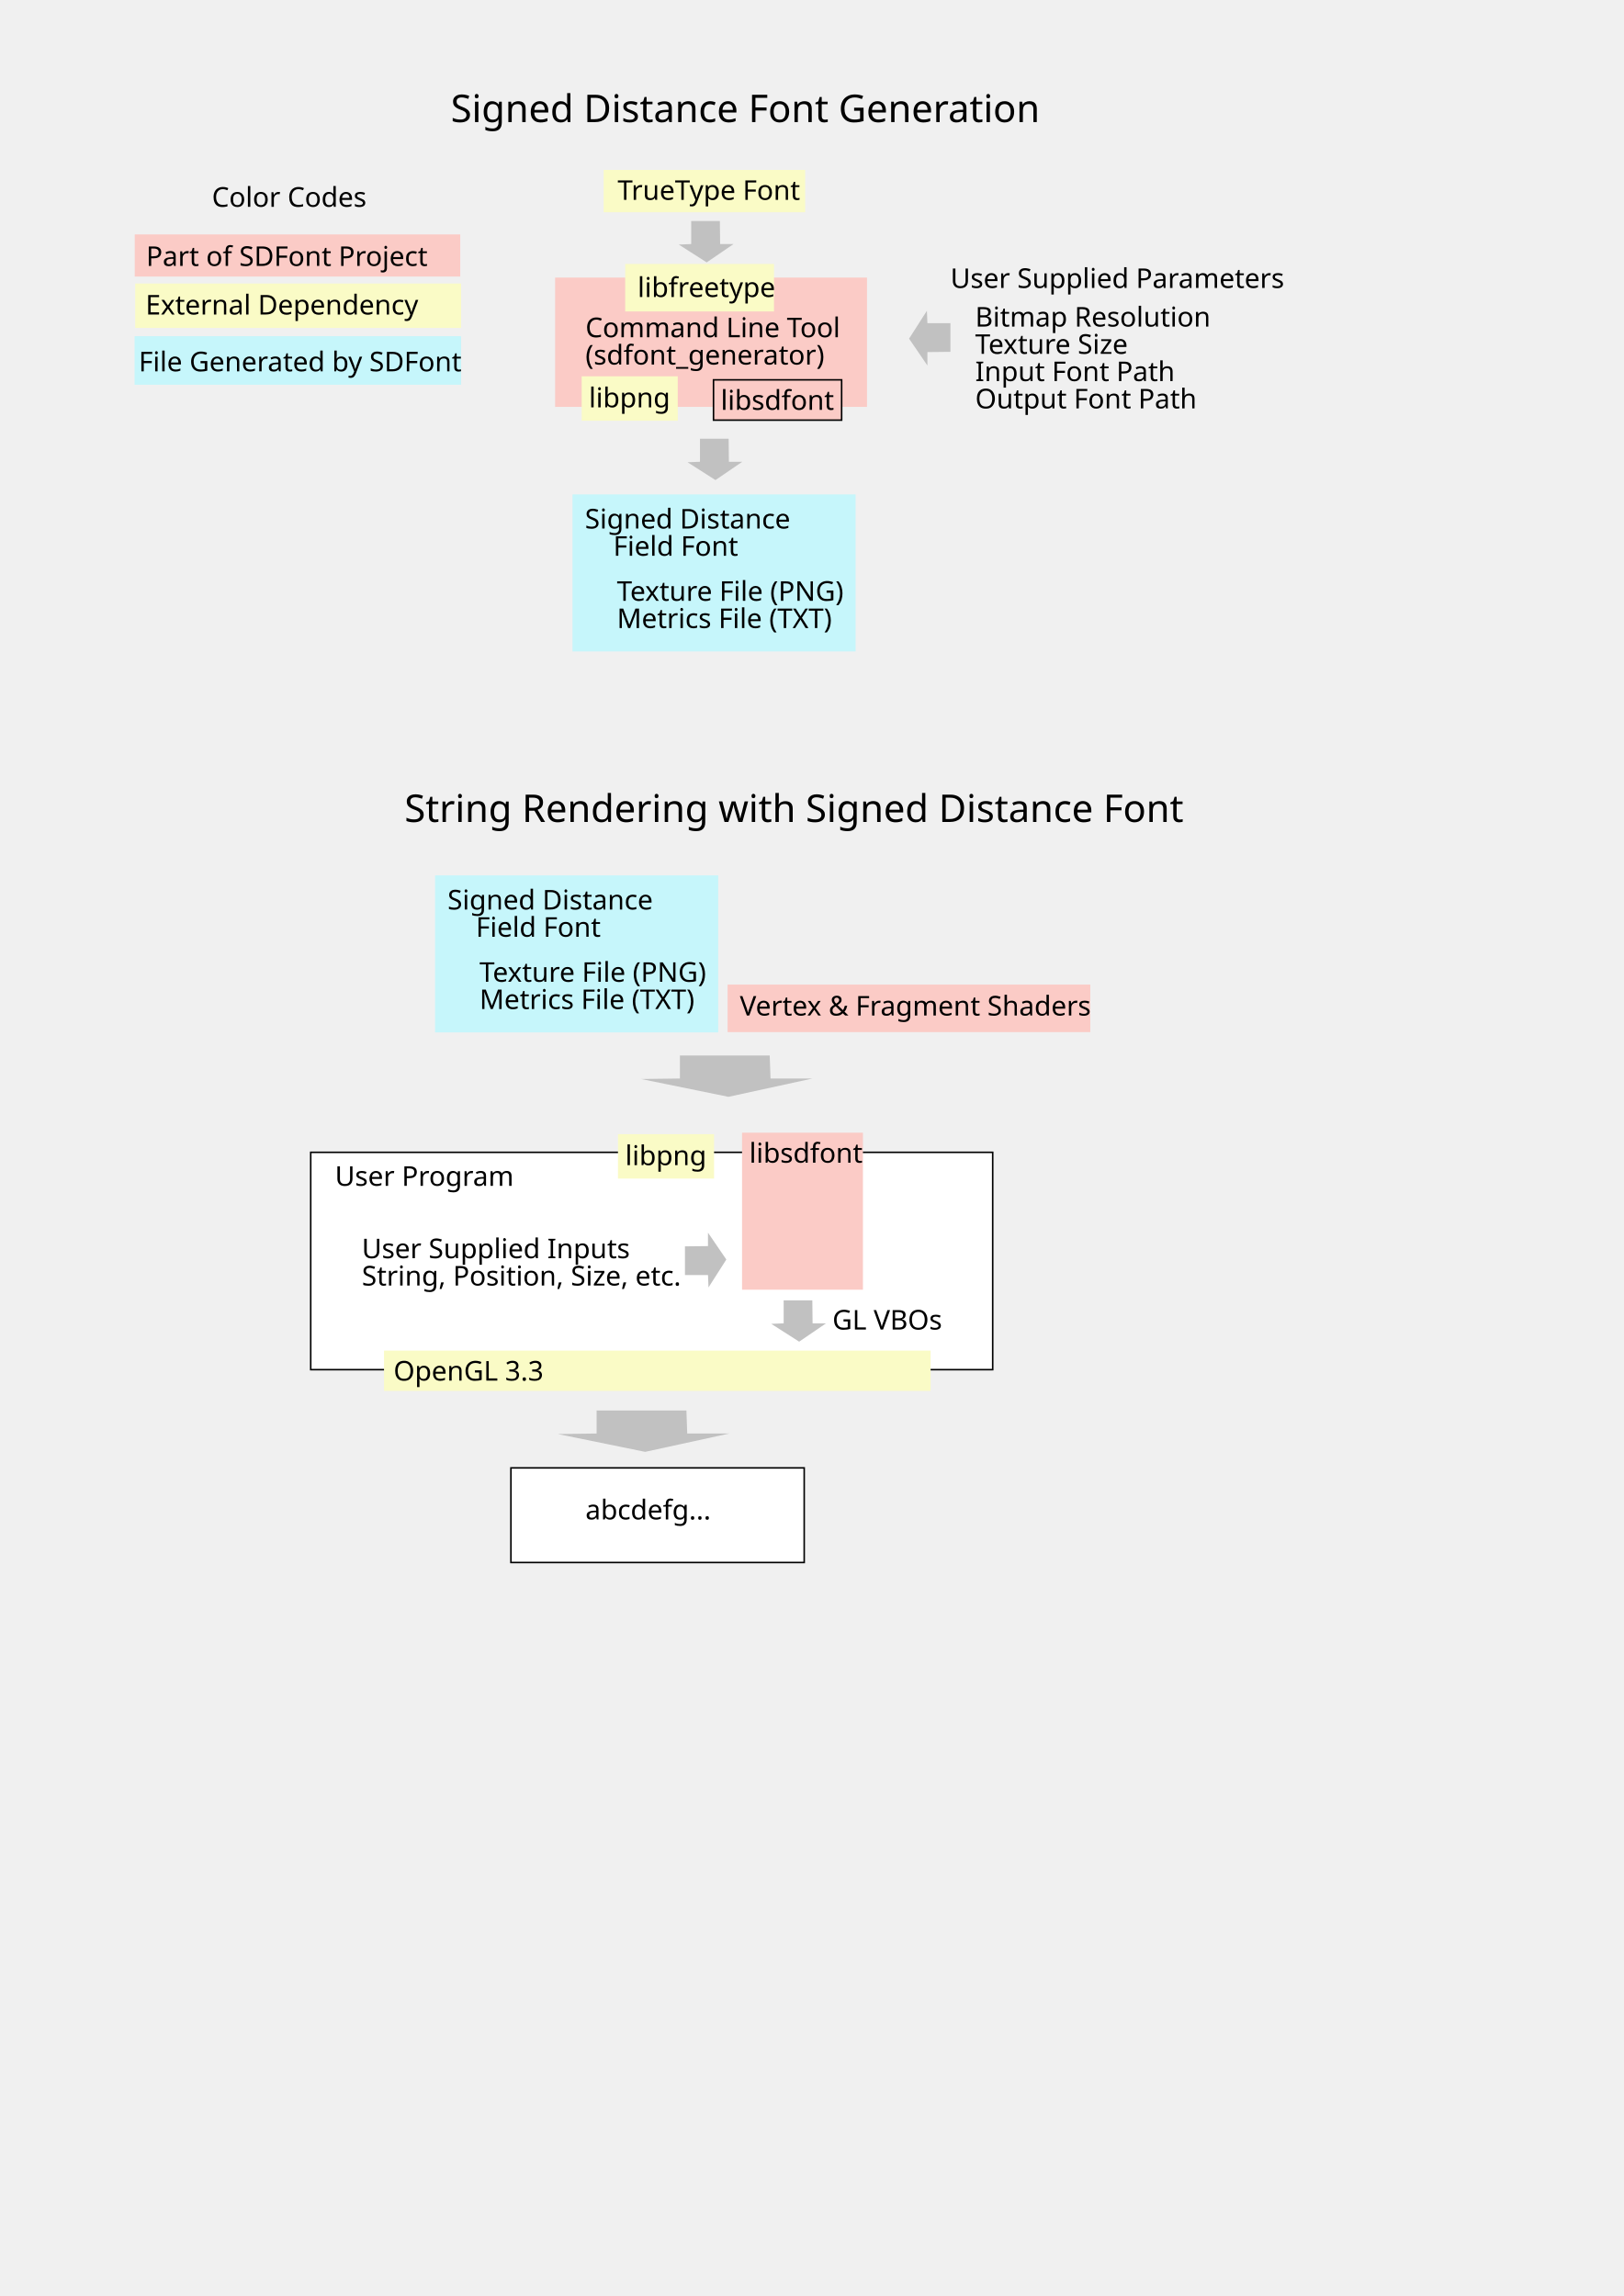
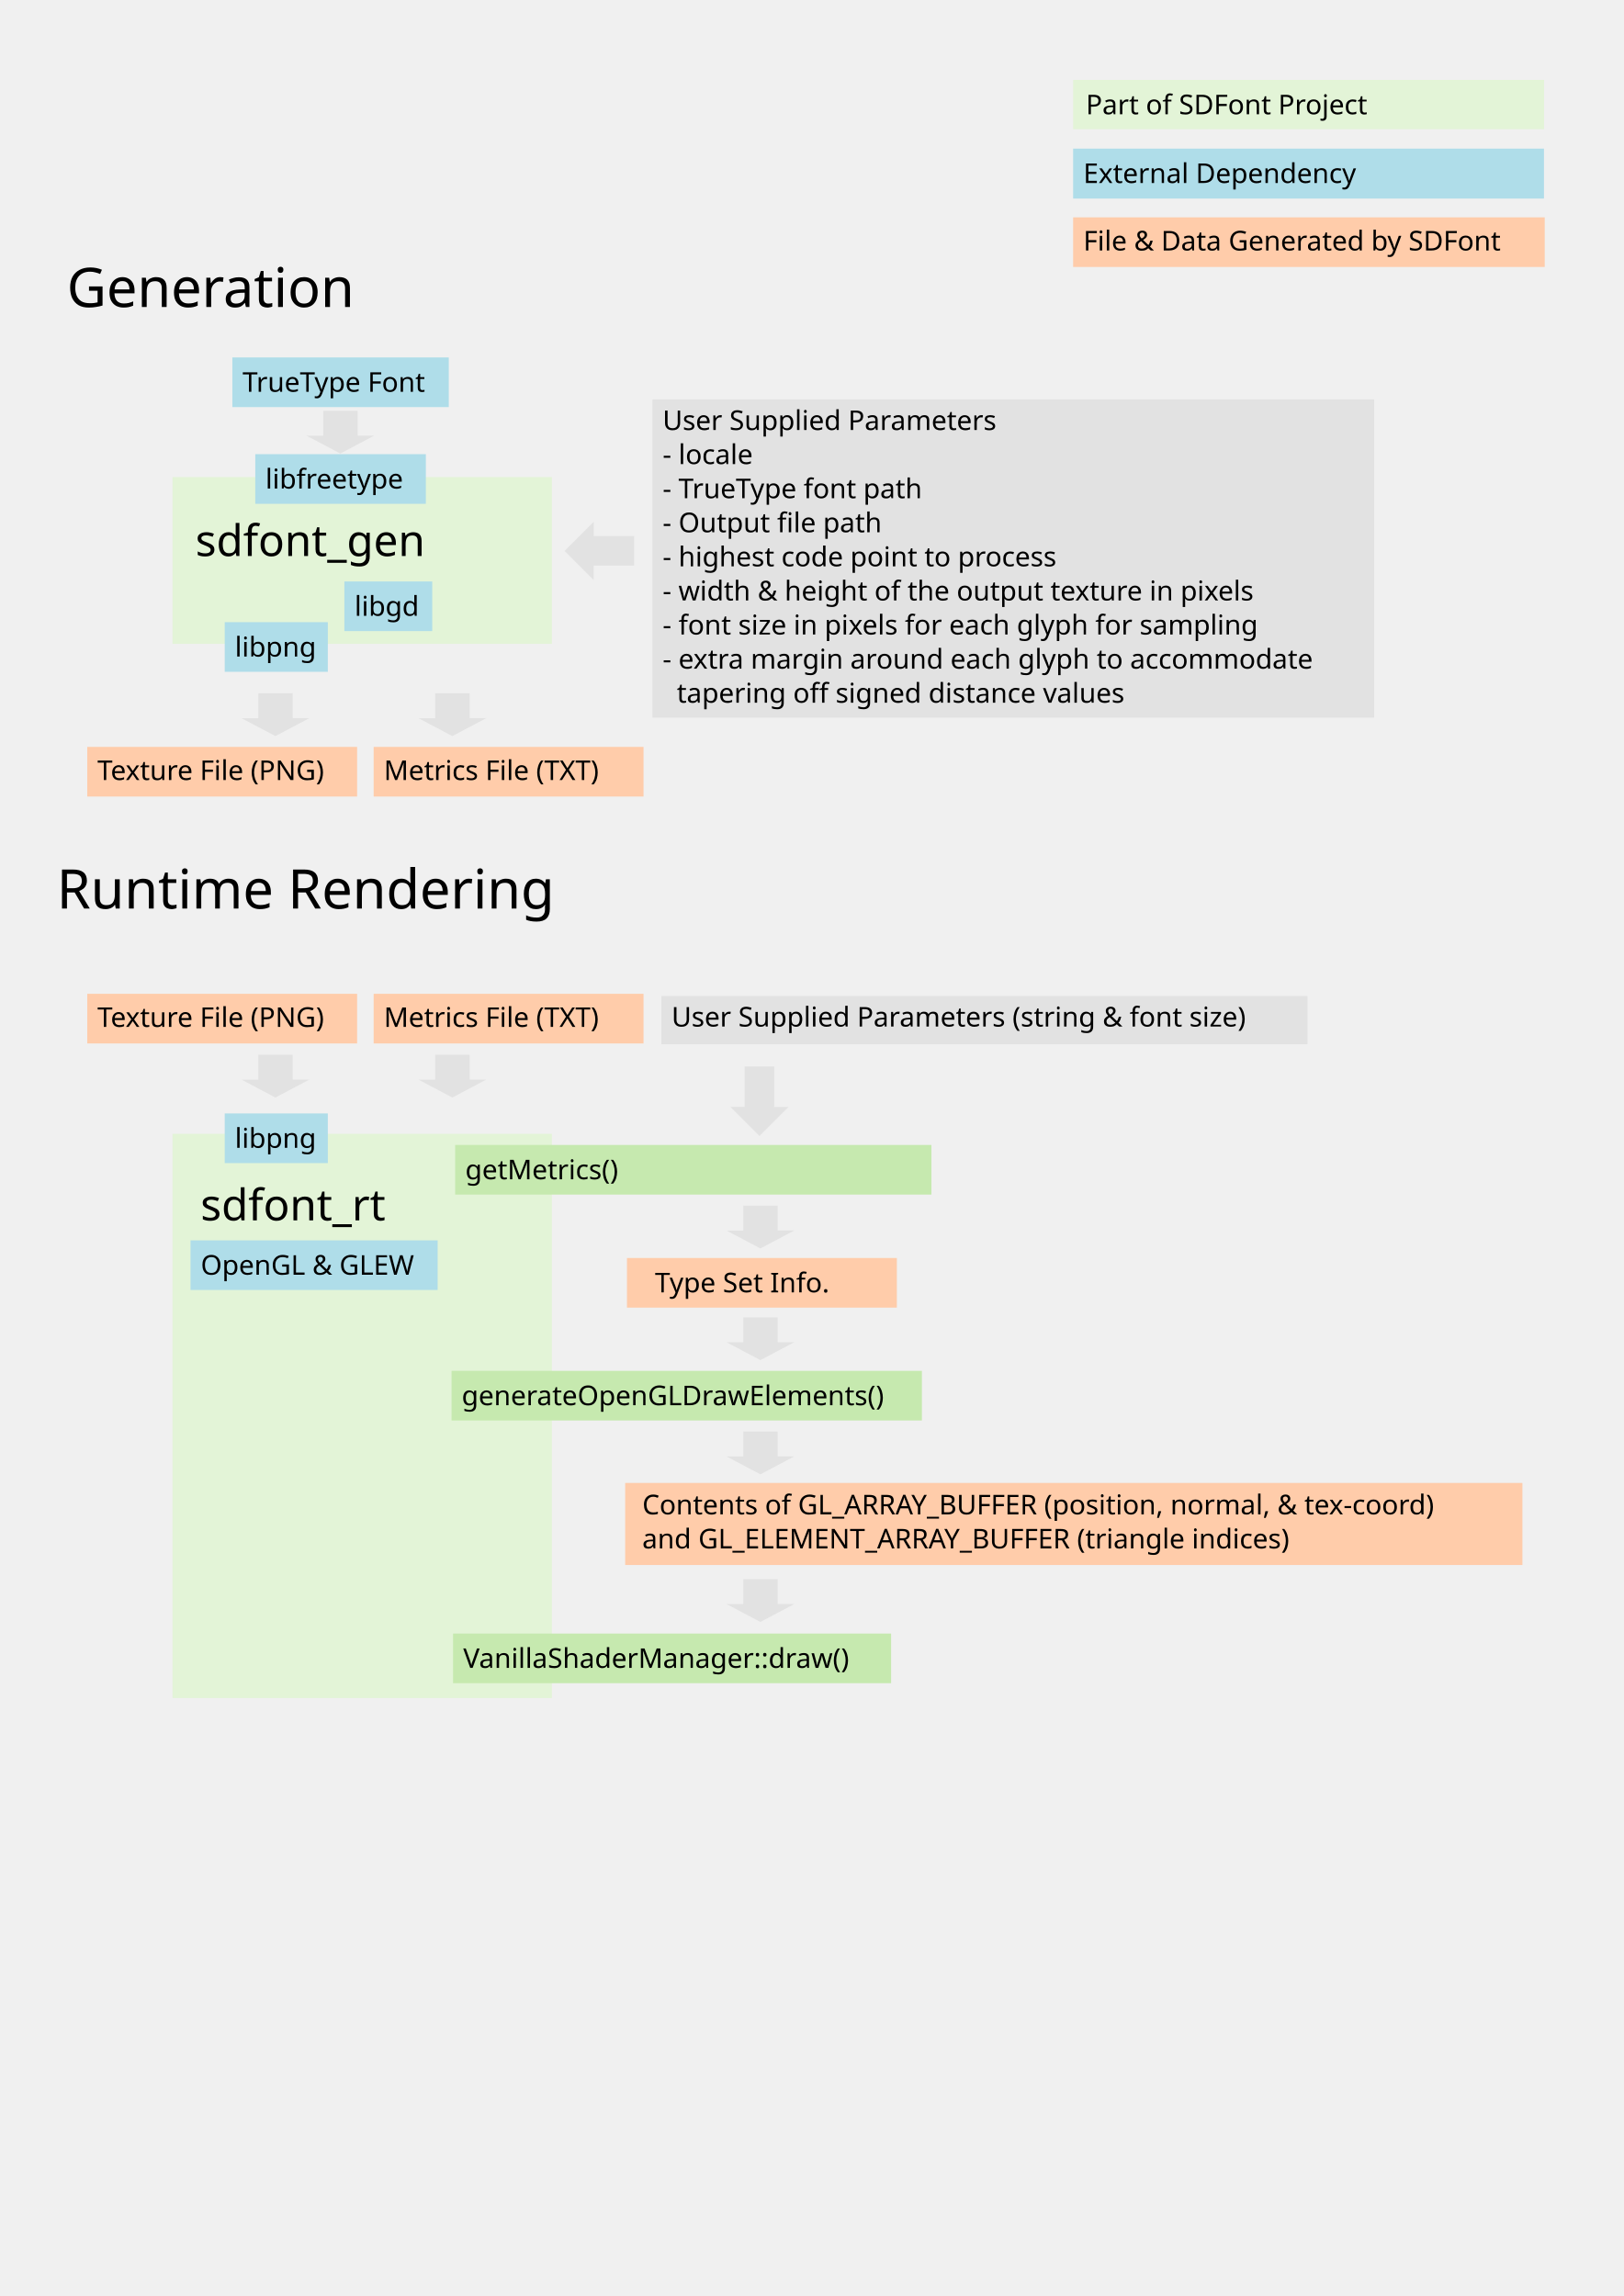
- <svg xmlns="http://www.w3.org/2000/svg" width="210mm" height="297mm" viewBox="0 0 210 297" version="1.1" id="svg879">
-   <defs id="defs873" />
+ <svg xmlns="http://www.w3.org/2000/svg" width="210mm" height="297mm" viewBox="0 0 210 297" version="1.1" id="svg5">
+   <defs id="defs2">
+     <rect x="97.692" y="376.455" width="241.429" height="135.026" id="rect5653" />
+   </defs>
  <g id="layer1">
-     <rect style="opacity:1;fill:#ffffff;fill-opacity:1;fill-rule:nonzero;stroke:#000000;stroke-width:0.2;stroke-miterlimit:4;stroke-dasharray:none;stroke-dashoffset:0;stroke-opacity:1" id="rect1696" width="88.202" height="28.113" x="40.188" y="149.059" />
-     <rect y="35.907" x="71.794" height="16.727" width="40.338" id="rect1492" style="opacity:1;fill:#fbcbc6;fill-opacity:1;fill-rule:nonzero;stroke:none;stroke-width:0.408;stroke-miterlimit:4;stroke-dasharray:none;stroke-dashoffset:0;stroke-opacity:1" />
-     <g id="g1554" transform="translate(63.1073,5.478688)">
-       <rect style="opacity:1;fill:#fafbc6;fill-opacity:1;fill-rule:nonzero;stroke:none;stroke-width:0.2;stroke-miterlimit:4;stroke-dasharray:none;stroke-dashoffset:0;stroke-opacity:1" id="rect1549" width="26.059" height="5.479" x="14.967" y="16.501" />
-       <text id="text1434" y="20.376" x="16.771" style="font-style:normal;font-variant:normal;font-weight:normal;font-stretch:normal;font-size:3.528px;line-height:1;font-family:'.Helvetica LT MM';-inkscape-font-specification:'.Helvetica LT MM';letter-spacing:0px;word-spacing:0px;fill:#000000;fill-opacity:1;stroke:none;stroke-width:0.265" xml:space="preserve">
-         <tspan style="stroke-width:0.265" y="20.376" x="16.771" id="tspan1432">TrueType Font</tspan>
-       </text>
-     </g>
-     <g id="g1673">
-       <rect y="63.954" x="74.044" height="20.312" width="36.616" id="rect1565" style="opacity:1;fill:#c6f6fb;fill-opacity:1;fill-rule:nonzero;stroke:none;stroke-width:0.2;stroke-miterlimit:4;stroke-dasharray:none;stroke-dashoffset:0;stroke-opacity:1" />
-       <text id="text1438" y="68.364" x="75.648" style="font-style:normal;font-variant:normal;font-weight:normal;font-stretch:normal;font-size:3.528px;line-height:1;font-family:'.Helvetica LT MM';-inkscape-font-specification:'.Helvetica LT MM';letter-spacing:0px;word-spacing:0px;fill:#000000;fill-opacity:1;stroke:none;stroke-width:0.265" xml:space="preserve">
-         <tspan style="stroke-width:0.265" y="68.364" x="75.648" id="tspan1436">Signed Distance</tspan>
-         <tspan id="tspan1440" style="stroke-width:0.265" y="71.891" x="75.648">    Field Font</tspan>
-       </text>
-       <text id="text1444" y="77.718" x="79.791" style="font-style:normal;font-variant:normal;font-weight:normal;font-stretch:normal;font-size:3.528px;line-height:1;font-family:'.Helvetica LT MM';-inkscape-font-specification:'.Helvetica LT MM';letter-spacing:0px;word-spacing:0px;fill:#000000;fill-opacity:1;stroke:none;stroke-width:0.265" xml:space="preserve">
-         <tspan style="stroke-width:0.265" y="77.718" x="79.791" id="tspan1442">Texture File (PNG)</tspan>
-         <tspan id="tspan1456" style="stroke-width:0.265" y="81.246" x="79.791">Metrics File (TXT)</tspan>
-       </text>
-     </g>
-     <text xml:space="preserve" style="font-style:normal;font-variant:normal;font-weight:normal;font-stretch:normal;font-size:3.528px;line-height:1;font-family:'.Helvetica LT MM';-inkscape-font-specification:'.Helvetica LT MM';letter-spacing:0px;word-spacing:0px;fill:#000000;fill-opacity:1;stroke:none;stroke-width:0.265" x="58.301" y="15.792" id="text1448">
-       <tspan id="tspan1446" x="58.301" y="15.792" style="font-size:4.939px;stroke-width:0.265">Signed Distance Font Generation</tspan>
+     <rect style="fill:#ffccaa;fill-opacity:1;stroke:none;stroke-width:0.5" id="rect7427" width="116.043" height="10.612" x="80.857" y="191.827" />
+     <rect style="fill:#e2e2e2;fill-opacity:1;stroke:none;stroke-width:0.1;stroke-dasharray:none;stroke-opacity:1" id="rect6539" width="93.348" height="41.159" x="84.382" y="51.671" />
+     <rect style="fill:#ffccaa;fill-opacity:1;stroke:none;stroke-width:0.5" id="rect4057" width="60.992" height="6.421" x="138.791" y="28.115" />
+     <rect style="fill:#afdde9;fill-opacity:1;stroke:none;stroke-width:0.5" id="rect4055" width="60.896" height="6.462" x="138.791" y="19.224" />
+     <rect style="fill:#e3f4d7;fill-opacity:1;stroke:none;stroke-width:0.5" id="rect539" width="60.911" height="6.38" x="138.791" y="10.334" />
+     <text xml:space="preserve" style="font-size:3.528px;line-height:1.25;font-family:sans-serif;-inkscape-font-specification:'sans-serif, Normal';stroke-width:0.265" x="8.637" y="39.708" id="text473">
+       <tspan id="tspan471" style="font-style:normal;font-variant:normal;font-weight:normal;font-stretch:normal;font-size:7.056px;font-family:sans-serif;-inkscape-font-specification:'sans-serif, Normal';font-variant-ligatures:normal;font-variant-caps:normal;font-variant-numeric:normal;font-variant-east-asian:normal;stroke-width:0.265" x="8.637" y="39.708">Generation</tspan>
    </text>
-     <text xml:space="preserve" style="font-style:normal;font-variant:normal;font-weight:normal;font-stretch:normal;font-size:3.528px;line-height:1;font-family:'.Helvetica LT MM';-inkscape-font-specification:'.Helvetica LT MM';letter-spacing:0px;word-spacing:0px;fill:#000000;fill-opacity:1;stroke:none;stroke-width:0.265" x="75.715" y="43.628" id="text1452">
-       <tspan id="tspan1450" x="75.715" y="43.628" style="stroke-width:0.265">Command Line Tool</tspan>
-       <tspan x="75.715" y="47.156" style="stroke-width:0.265" id="tspan1454">(sdfont_generator)</tspan>
+     <text xml:space="preserve" style="font-size:3.528px;line-height:1.25;font-family:sans-serif;-inkscape-font-specification:'sans-serif, Normal';stroke-width:0.265" x="140.438" y="14.779" id="text477">
+       <tspan id="tspan475" style="stroke-width:0.265" x="140.438" y="14.779">Part of SDFont Project</tspan>
    </text>
-     <g id="g1521" transform="translate(67.89719,-22.1837)">
-       <rect style="opacity:1;fill:#fafbc6;fill-opacity:1;fill-rule:nonzero;stroke:none;stroke-width:0.2;stroke-miterlimit:4;stroke-dasharray:none;stroke-dashoffset:0;stroke-opacity:1" id="rect1514" width="19.243" height="6.147" x="12.963" y="56.324" />
-       <text id="text1460" y="60.6" x="14.566" style="font-style:normal;font-variant:normal;font-weight:normal;font-stretch:normal;font-size:3.528px;line-height:1;font-family:'.Helvetica LT MM';-inkscape-font-specification:'.Helvetica LT MM';letter-spacing:0px;word-spacing:0px;fill:#000000;fill-opacity:1;stroke:none;stroke-width:0.265" xml:space="preserve">
-         <tspan style="stroke-width:0.265" y="60.6" x="14.566" id="tspan1458">libfreetype</tspan>
-       </text>
-     </g>
-     <g id="g1528" transform="translate(31.80027,-9.248813)">
-       <rect style="opacity:1;fill:#fafbc6;fill-opacity:1;fill-rule:nonzero;stroke:none;stroke-width:0.2;stroke-miterlimit:4;stroke-dasharray:none;stroke-dashoffset:0;stroke-opacity:1" id="rect1523" width="12.428" height="5.746" x="43.431" y="57.927" />
-       <text id="text1468" y="61.936" x="44.367" style="font-style:normal;font-variant:normal;font-weight:normal;font-stretch:normal;font-size:3.528px;line-height:1;font-family:'.Helvetica LT MM';-inkscape-font-specification:'.Helvetica LT MM';letter-spacing:0px;word-spacing:0px;fill:#000000;fill-opacity:1;stroke:none;stroke-width:0.265" xml:space="preserve">
-         <tspan style="stroke-width:0.265" y="61.936" x="44.367" id="tspan1466">libpng</tspan>
-       </text>
-     </g>
-     <g id="g1563" transform="translate(41.76637,6.709077)">
-       <rect style="opacity:1;fill:#fbcbc6;fill-opacity:1;fill-rule:nonzero;stroke:#000000;stroke-width:0.2;stroke-miterlimit:4;stroke-dasharray:none;stroke-dashoffset:0;stroke-opacity:1" id="rect1543" width="16.571" height="5.212" x="50.514" y="42.426" />
-       <text xml:space="preserve" style="font-style:normal;font-variant:normal;font-weight:normal;font-stretch:normal;font-size:3.528px;line-height:1;font-family:'.Helvetica LT MM';-inkscape-font-specification:'.Helvetica LT MM';letter-spacing:0px;word-spacing:0px;fill:#000000;fill-opacity:1;stroke:none;stroke-width:0.265" x="51.449" y="46.301" id="text1547">
-         <tspan id="tspan1545" x="51.449" y="46.301" style="stroke-width:0.265">libsdfont</tspan>
-       </text>
-     </g>
-     <path id="path1558" d="m 93.104,28.592 0.033,2.978 h 1.737 l -3.475,2.372 -3.608,-2.305 1.604,-0.067 v -2.978 z" style="fill:#c1c1c1;fill-opacity:1;stroke:none;stroke-width:0.265px;stroke-linecap:butt;stroke-linejoin:miter;stroke-opacity:1" />
-     <g id="g1584" transform="translate(-56.69643,23.24554)">
-       <g transform="translate(0.2247711,0.3340869)" id="g1490">
-         <rect style="opacity:1;fill:#fbcbc6;fill-opacity:1;fill-rule:nonzero;stroke:none;stroke-width:0.2;stroke-miterlimit:4;stroke-dasharray:none;stroke-dashoffset:0;stroke-opacity:1" id="rect1470" width="42.097" height="5.446" x="73.9" y="6.745" />
-         <text xml:space="preserve" style="font-style:normal;font-variant:normal;font-weight:normal;font-stretch:normal;font-size:3.528px;line-height:1;font-family:'.Helvetica LT MM';-inkscape-font-specification:'.Helvetica LT MM';letter-spacing:0px;word-spacing:0px;fill:#000000;fill-opacity:1;stroke:none;stroke-width:0.265" x="75.37" y="10.821" id="text1474">
-           <tspan id="tspan1472" x="75.37" y="10.821" style="stroke-width:0.265">Part of SDFont Project</tspan>
-         </text>
-       </g>
-       <g transform="translate(3.089812,-2.672695)" id="g1485">
-         <rect y="16.1" x="71.094" height="5.746" width="42.15" id="rect1480" style="opacity:1;fill:#fafbc6;fill-opacity:1;fill-rule:nonzero;stroke:none;stroke-width:0.2;stroke-miterlimit:4;stroke-dasharray:none;stroke-dashoffset:0;stroke-opacity:1" />
-         <text xml:space="preserve" style="font-style:normal;font-variant:normal;font-weight:normal;font-stretch:normal;font-size:3.528px;line-height:1;font-family:'.Helvetica LT MM';-inkscape-font-specification:'.Helvetica LT MM';letter-spacing:0px;word-spacing:0px;fill:#000000;fill-opacity:1;stroke:none;stroke-width:0.265" x="72.43" y="20.109" id="text1478">
-           <tspan id="tspan1476" x="72.43" y="20.109" style="stroke-width:0.265">External Dependency</tspan>
-         </text>
-       </g>
-       <rect style="opacity:1;fill:#c6f6fb;fill-opacity:1;fill-rule:nonzero;stroke:none;stroke-width:0.2;stroke-miterlimit:4;stroke-dasharray:none;stroke-dashoffset:0;stroke-opacity:1" id="rect1567" width="42.229" height="6.281" x="74.1" y="20.242" />
-       <text id="text1571" y="24.786" x="74.635" style="font-style:normal;font-variant:normal;font-weight:normal;font-stretch:normal;font-size:3.528px;line-height:1;font-family:'.Helvetica LT MM';-inkscape-font-specification:'.Helvetica LT MM';letter-spacing:0px;word-spacing:0px;fill:#000000;fill-opacity:1;stroke:none;stroke-width:0.265" xml:space="preserve">
-         <tspan style="stroke-width:0.265" y="24.786" x="74.635" id="tspan1569">File Generated by SDFont</tspan>
-       </text>
-     </g>
-     <text xml:space="preserve" style="font-style:normal;font-variant:normal;font-weight:normal;font-stretch:normal;font-size:3.528px;line-height:1;font-family:'.Helvetica LT MM';-inkscape-font-specification:'.Helvetica LT MM';letter-spacing:0px;word-spacing:0px;fill:#000000;fill-opacity:1;stroke:none;stroke-width:0.265" x="27.403" y="26.747" id="text1588">
-       <tspan id="tspan1586" x="27.403" y="26.747" style="stroke-width:0.265">Color Codes</tspan>
+     <text xml:space="preserve" style="font-size:3.528px;line-height:1.25;font-family:sans-serif;-inkscape-font-specification:'sans-serif, Normal';stroke-width:0.265" x="140.109" y="23.67" id="text481">
+       <tspan id="tspan479" style="stroke-width:0.265" x="140.109" y="23.67">External Dependency</tspan>
    </text>
-     <path style="fill:#c1c1c1;fill-opacity:1;stroke:none;stroke-width:0.265px;stroke-linecap:butt;stroke-linejoin:miter;stroke-opacity:1" d="m 94.238,56.751 0.033,2.978 h 1.737 l -3.475,2.372 -3.608,-2.305 1.604,-0.067 v -2.978 z" id="path1590" />
-     <text xml:space="preserve" style="font-style:normal;font-variant:normal;font-weight:normal;font-stretch:normal;font-size:3.528px;line-height:1;font-family:'.Helvetica LT MM';-inkscape-font-specification:'.Helvetica LT MM';letter-spacing:0px;word-spacing:0px;fill:#000000;fill-opacity:1;stroke:none;stroke-width:0.265" x="122.926" y="37.252" id="text1594">
-       <tspan id="tspan1592" x="122.926" y="37.252" style="stroke-width:0.265">User Supplied Parameters</tspan>
+     <text xml:space="preserve" style="font-size:3.528px;line-height:1.25;font-family:sans-serif;-inkscape-font-specification:'sans-serif, Normal';stroke-width:0.265" x="140.109" y="32.395" id="text485">
+       <tspan id="tspan483" style="stroke-width:0.265" x="140.109" y="32.395">File &amp; Data Generated by SDFont</tspan>
    </text>
-     <text xml:space="preserve" style="font-style:normal;font-variant:normal;font-weight:normal;font-stretch:normal;font-size:3.528px;line-height:1;font-family:'.Helvetica LT MM';-inkscape-font-specification:'.Helvetica LT MM';letter-spacing:0px;word-spacing:0px;fill:#000000;fill-opacity:1;stroke:none;stroke-width:0.265" x="126.125" y="42.244" id="text1598">
-       <tspan id="tspan1596" x="126.125" y="42.244" style="stroke-width:0.265">Bitmap Resolution</tspan>
-       <tspan x="126.125" y="45.772" style="stroke-width:0.265" id="tspan1600">Texture Size</tspan>
-       <tspan x="126.125" y="49.3" style="stroke-width:0.265" id="tspan1602">Input Font Path</tspan>
-       <tspan x="126.125" y="52.827" style="stroke-width:0.265" id="tspan1604">Output Font Path</tspan>
+     <rect style="fill:#afdde9;fill-opacity:1;stroke:none;stroke-width:0.5" id="rect5511" width="27.988" height="6.421" x="30.053" y="46.238" />
+     <text xml:space="preserve" style="font-size:3.528px;line-height:1.25;font-family:sans-serif;-inkscape-font-specification:'sans-serif, Normal';stroke-width:0.265" x="31.37" y="50.683" id="text5515">
+       <tspan id="tspan5513" style="stroke-width:0.265" x="31.37" y="50.683">TrueType Font</tspan>
    </text>
-     <path style="fill:#c1c1c1;fill-opacity:1;stroke:none;stroke-width:0.265px;stroke-linecap:butt;stroke-linejoin:miter;stroke-opacity:1" d="m 122.924,45.511 -2.978,0.033 v 1.737 l -2.372,-3.474 2.305,-3.608 0.067,1.604 h 2.978 z" id="path1606" />
-     <text id="text1610" y="106.325" x="52.318" style="font-style:normal;font-variant:normal;font-weight:normal;font-stretch:normal;font-size:3.528px;line-height:1;font-family:'.Helvetica LT MM';-inkscape-font-specification:'.Helvetica LT MM';letter-spacing:0px;word-spacing:0px;fill:#000000;fill-opacity:1;stroke:none;stroke-width:0.265" xml:space="preserve">
-       <tspan style="font-size:4.939px;stroke-width:0.265" y="106.325" x="52.318" id="tspan1608">String Rendering with Signed Distance Font</tspan>
+     <rect style="fill:#e3f4d7;fill-opacity:1;stroke:none;stroke-width:0.5" id="rect5627" width="49.061" height="21.567" x="22.315" y="61.714" />
+     <text xml:space="preserve" style="font-size:3.528px;line-height:1.25;font-family:sans-serif;-inkscape-font-specification:'sans-serif, Normal';stroke-width:0.265" x="25.279" y="71.921" id="text5631">
+       <tspan id="tspan5629" style="font-style:normal;font-variant:normal;font-weight:normal;font-stretch:normal;font-size:5.644px;font-family:sans-serif;-inkscape-font-specification:'sans-serif, Normal';font-variant-ligatures:normal;font-variant-caps:normal;font-variant-numeric:normal;font-variant-east-asian:normal;stroke-width:0.265" x="25.279" y="71.921">sdfont_gen</tspan>
    </text>
-     <g id="g1638" transform="translate(-53.54331,62.3913)">
-       <rect y="112.316" x="103.21" height="5.212" width="70.693" id="rect1624" style="opacity:1;fill:#fafbc6;fill-opacity:1;fill-rule:nonzero;stroke:none;stroke-width:0.2;stroke-miterlimit:4;stroke-dasharray:none;stroke-dashoffset:0;stroke-opacity:1" />
-       <text id="text1614" y="116.194" x="104.432" style="font-style:normal;font-variant:normal;font-weight:normal;font-stretch:normal;font-size:3.528px;line-height:1;font-family:'.Helvetica LT MM';-inkscape-font-specification:'.Helvetica LT MM';letter-spacing:0px;word-spacing:0px;fill:#000000;fill-opacity:1;stroke:none;stroke-width:0.265" xml:space="preserve">
-         <tspan style="stroke-width:0.265" y="116.194" x="104.432" id="tspan1612">OpenGL 3.3</tspan>
-       </text>
-     </g>
-     <g transform="translate(45.45835,104.0933)" id="g1622" style="stroke:none">
-       <rect y="42.426" x="50.514" height="20.312" width="15.635" id="rect1616" style="opacity:1;fill:#fbcbc6;fill-opacity:1;fill-rule:nonzero;stroke:none;stroke-width:0.2;stroke-miterlimit:4;stroke-dasharray:none;stroke-dashoffset:0;stroke-opacity:1" />
-       <text id="text1620" y="46.301" x="51.449" style="font-style:normal;font-variant:normal;font-weight:normal;font-stretch:normal;font-size:3.528px;line-height:1;font-family:'.Helvetica LT MM';-inkscape-font-specification:'.Helvetica LT MM';letter-spacing:0px;word-spacing:0px;fill:#000000;fill-opacity:1;stroke:none;stroke-width:0.265" xml:space="preserve">
-         <tspan style="stroke:none;stroke-width:0.265" y="46.301" x="51.449" id="tspan1618">libsdfont</tspan>
-       </text>
-     </g>
-     <text xml:space="preserve" style="font-style:normal;font-variant:normal;font-weight:normal;font-stretch:normal;font-size:3.528px;line-height:1;font-family:'.Helvetica LT MM';-inkscape-font-specification:'.Helvetica LT MM';letter-spacing:0px;word-spacing:0px;fill:#000000;fill-opacity:1;stroke:none;stroke-width:0.265" x="46.793" y="162.76" id="text1642">
-       <tspan id="tspan1640" x="46.793" y="162.76" style="stroke-width:0.265">User Supplied Inputs</tspan>
-       <tspan x="46.793" y="166.288" style="stroke-width:0.265" id="tspan1646">String, Position, Size, etc.</tspan>
+     <rect style="fill:#afdde9;fill-opacity:1;stroke:none;stroke-width:0.5" id="rect5633" width="22.061" height="6.421" x="33.016" y="58.75" />
+     <text xml:space="preserve" style="font-size:3.528px;line-height:1.25;font-family:sans-serif;-inkscape-font-specification:'sans-serif, Normal';stroke-width:0.265" x="34.333" y="63.195" id="text5637">
+       <tspan id="tspan5635" style="stroke-width:0.265" x="34.333" y="63.195">libfreetype</tspan>
    </text>
-     <g id="g1694" transform="translate(-22.26559,-77.30726)">
-       <rect y="204.669" x="116.37" height="6.147" width="46.906" id="rect1541" style="opacity:1;fill:#fbcbc6;fill-opacity:1;fill-rule:nonzero;stroke:none;stroke-width:0.2;stroke-miterlimit:4;stroke-dasharray:none;stroke-dashoffset:0;stroke-opacity:1" />
-       <text id="text1656" y="208.675" x="117.955" style="font-style:normal;font-variant:normal;font-weight:normal;font-stretch:normal;font-size:3.528px;line-height:1;font-family:'.Helvetica LT MM';-inkscape-font-specification:'.Helvetica LT MM';letter-spacing:0px;word-spacing:0px;fill:#000000;fill-opacity:1;stroke:none;stroke-width:0.265" xml:space="preserve">
-         <tspan style="stroke-width:0.265" y="208.675" x="117.955" id="tspan1654">Vertex &amp; Fragment Shaders</tspan>
-       </text>
-     </g>
-     <g transform="translate(36.4935,88.7824)" id="g1664">
-       <rect y="57.927" x="43.431" height="5.746" width="12.428" id="rect1658" style="opacity:1;fill:#fafbc6;fill-opacity:1;fill-rule:nonzero;stroke:none;stroke-width:0.2;stroke-miterlimit:4;stroke-dasharray:none;stroke-dashoffset:0;stroke-opacity:1" />
-       <text xml:space="preserve" style="font-style:normal;font-variant:normal;font-weight:normal;font-stretch:normal;font-size:3.528px;line-height:1;font-family:'.Helvetica LT MM';-inkscape-font-specification:'.Helvetica LT MM';letter-spacing:0px;word-spacing:0px;fill:#000000;fill-opacity:1;stroke:none;stroke-width:0.265" x="44.367" y="61.936" id="text1662">
-         <tspan id="tspan1660" x="44.367" y="61.936" style="stroke-width:0.265">libpng</tspan>
-       </text>
-     </g>
-     <g id="g1689" transform="translate(-17.77342,49.28234)">
-       <rect style="opacity:1;fill:#c6f6fb;fill-opacity:1;fill-rule:nonzero;stroke:none;stroke-width:0.2;stroke-miterlimit:4;stroke-dasharray:none;stroke-dashoffset:0;stroke-opacity:1" id="rect1675" width="36.616" height="20.312" x="74.044" y="63.954" />
-       <text xml:space="preserve" style="font-style:normal;font-variant:normal;font-weight:normal;font-stretch:normal;font-size:3.528px;line-height:1;font-family:'.Helvetica LT MM';-inkscape-font-specification:'.Helvetica LT MM';letter-spacing:0px;word-spacing:0px;fill:#000000;fill-opacity:1;stroke:none;stroke-width:0.265" x="75.648" y="68.364" id="text1681">
-         <tspan id="tspan1677" x="75.648" y="68.364" style="stroke-width:0.265">Signed Distance</tspan>
-         <tspan x="75.648" y="71.891" style="stroke-width:0.265" id="tspan1679">    Field Font</tspan>
-       </text>
-       <text xml:space="preserve" style="font-style:normal;font-variant:normal;font-weight:normal;font-stretch:normal;font-size:3.528px;line-height:1;font-family:'.Helvetica LT MM';-inkscape-font-specification:'.Helvetica LT MM';letter-spacing:0px;word-spacing:0px;fill:#000000;fill-opacity:1;stroke:none;stroke-width:0.265" x="79.791" y="77.718" id="text1687">
-         <tspan id="tspan1683" x="79.791" y="77.718" style="stroke-width:0.265">Texture File (PNG)</tspan>
-         <tspan x="79.791" y="81.246" style="stroke-width:0.265" id="tspan1685">Metrics File (TXT)</tspan>
-       </text>
-     </g>
-     <text xml:space="preserve" style="font-style:normal;font-variant:normal;font-weight:normal;font-stretch:normal;font-size:3.528px;line-height:1;font-family:'.Helvetica LT MM';-inkscape-font-specification:'.Helvetica LT MM';letter-spacing:0px;word-spacing:0px;fill:#000000;fill-opacity:1;stroke:none;stroke-width:0.265" x="43.324" y="153.394" id="text1700">
-       <tspan id="tspan1698" x="43.324" y="153.394" style="stroke-width:0.265">User Program</tspan>
+     <rect style="fill:#afdde9;fill-opacity:1;stroke:none;stroke-width:0.5" id="rect5639" width="13.335" height="6.421" x="29.065" y="80.482" />
+     <text xml:space="preserve" style="font-size:3.528px;line-height:1.25;font-family:sans-serif;-inkscape-font-specification:'sans-serif, Normal';stroke-width:0.265" x="30.382" y="84.927" id="text5643">
+       <tspan id="tspan5641" style="stroke-width:0.265" x="30.382" y="84.927">libpng</tspan>
    </text>
-     <path id="path1706" d="m 99.55,136.531 0.105,2.978 h 5.441 l -10.882,2.372 -11.301,-2.305 5.023,-0.067 v -2.978 z" style="fill:#c1c1c1;fill-opacity:1;stroke:none;stroke-width:0.468px;stroke-linecap:butt;stroke-linejoin:miter;stroke-opacity:1" />
-     <path id="path1708" d="m 105.062,168.202 0.033,2.978 h 1.737 l -3.474,2.372 -3.608,-2.305 1.604,-0.067 v -2.978 z" style="fill:#c1c1c1;fill-opacity:1;stroke:none;stroke-width:0.265px;stroke-linecap:butt;stroke-linejoin:miter;stroke-opacity:1" />
-     <path style="fill:#c1c1c1;fill-opacity:1;stroke:none;stroke-width:0.265px;stroke-linecap:butt;stroke-linejoin:miter;stroke-opacity:1" d="m 88.589,161.222 2.978,-0.033 v -1.737 l 2.372,3.474 -2.305,3.608 -0.067,-1.604 h -2.978 z" id="path1710" />
-     <text xml:space="preserve" style="font-style:normal;font-variant:normal;font-weight:normal;font-stretch:normal;font-size:3.528px;line-height:1;font-family:'.Helvetica LT MM';-inkscape-font-specification:'.Helvetica LT MM';letter-spacing:0px;word-spacing:0px;fill:#000000;fill-opacity:1;stroke:none;stroke-width:0.265" x="107.657" y="171.982" id="text1714">
-       <tspan id="tspan1712" x="107.657" y="171.982" style="stroke-width:0.265">GL VBOs</tspan>
+     <rect style="fill:#afdde9;fill-opacity:1;stroke:none;stroke-width:0.5" id="rect5645" width="11.36" height="6.421" x="44.541" y="75.214" />
+     <text xml:space="preserve" style="font-size:3.528px;line-height:1.25;font-family:sans-serif;-inkscape-font-specification:'sans-serif, Normal';stroke-width:0.265" x="45.858" y="79.659" id="text5649">
+       <tspan id="tspan5647" style="stroke-width:0.265" x="45.858" y="79.659">libgd</tspan>
    </text>
-     <path style="fill:#c1c1c1;fill-opacity:1;stroke:none;stroke-width:0.468px;stroke-linecap:butt;stroke-linejoin:miter;stroke-opacity:1" d="m 88.777,182.455 0.105,2.978 h 5.441 l -10.882,2.372 -11.301,-2.305 5.023,-0.067 v -2.978 z" id="path1716" />
-     <rect y="189.88" x="66.08" height="12.238" width="37.931" id="rect1718" style="opacity:1;fill:#ffffff;fill-opacity:1;fill-rule:nonzero;stroke:#000000;stroke-width:0.2;stroke-miterlimit:4;stroke-dasharray:none;stroke-dashoffset:0;stroke-opacity:1" />
-     <text xml:space="preserve" style="font-style:normal;font-variant:normal;font-weight:normal;font-stretch:normal;font-size:3.528px;line-height:1;font-family:'.Helvetica LT MM';-inkscape-font-specification:'.Helvetica LT MM';letter-spacing:0px;word-spacing:0px;fill:#000000;fill-opacity:1;stroke:none;stroke-width:0.265" x="75.718" y="196.55" id="text1722">
-       <tspan id="tspan1720" x="75.718" y="196.55" style="stroke-width:0.265">abcdefg...</tspan>
+     <text xml:space="preserve" transform="scale(0.2645833)" id="text5651" style="line-height:1.25;font-family:sans-serif;font-size:13.333px;-inkscape-font-specification:'sans-serif, Normal';white-space:pre;shape-inside:url(#rect5653)" />
+     <path style="fill:#e2e2e2;fill-opacity:1;stroke:none;stroke-width:0.066px;stroke-linecap:butt;stroke-linejoin:miter;stroke-opacity:1" d="m 46.252,53.132 h -4.448 v 3.226 h -2.161 l 4.371,2.31 4.392,-2.321 h -2.154 z" id="path5721" />
+     <path style="fill:#e2e2e2;fill-opacity:1;stroke:none;stroke-width:0.066px;stroke-linecap:butt;stroke-linejoin:miter;stroke-opacity:1" d="m 37.856,89.681 h -4.448 v 3.226 h -2.161 l 4.371,2.31 4.392,-2.321 h -2.154 z" id="path5723" />
+     <path style="fill:#e2e2e2;fill-opacity:1;stroke:none;stroke-width:0.066px;stroke-linecap:butt;stroke-linejoin:miter;stroke-opacity:1" d="m 60.74,89.681 h -4.448 v 3.226 h -2.161 l 4.371,2.31 4.392,-2.321 h -2.154 z" id="path5725" />
+     <rect style="fill:#ffccaa;fill-opacity:1;stroke:none;stroke-width:0.5" id="rect5727" width="34.902" height="6.421" x="11.285" y="96.616" />
+     <text xml:space="preserve" style="font-size:3.528px;line-height:1.25;font-family:sans-serif;-inkscape-font-specification:'sans-serif, Normal';stroke-width:0.265" x="12.602" y="100.897" id="text5731">
+       <tspan id="tspan5729" style="stroke-width:0.265" x="12.602" y="100.897">Texture File (PNG)</tspan>
    </text>
+     <rect style="fill:#ffccaa;fill-opacity:1;stroke:none;stroke-width:0.5" id="rect5733" width="34.902" height="6.421" x="48.327" y="96.616" />
+     <text xml:space="preserve" style="font-size:3.528px;line-height:1.25;font-family:sans-serif;-inkscape-font-specification:'sans-serif, Normal';stroke-width:0.265" x="49.644" y="100.897" id="text5737">
+       <tspan id="tspan5735" style="stroke-width:0.265" x="49.644" y="100.897">Metrics File (TXT)</tspan>
+     </text>
+     <path style="fill:#e2e2e2;fill-opacity:1;stroke:none;stroke-width:0.077px;stroke-linecap:butt;stroke-linejoin:miter;stroke-opacity:1" d="m 82.016,69.346 v 3.819 h -5.24 v 1.855 l -3.753,-3.753 3.771,-3.771 v 1.849 z" id="path5739" />
+     <text xml:space="preserve" style="font-size:3.528px;line-height:1.25;font-family:sans-serif;-inkscape-font-specification:'sans-serif, Normal';stroke-width:0.265" x="85.699" y="55.622" id="text5743">
+       <tspan id="tspan5741" style="stroke-width:0.265" x="85.699" y="55.622">User Supplied Parameters</tspan>
+       <tspan style="stroke-width:0.265" x="85.699" y="60.032" id="tspan6471">- locale</tspan>
+       <tspan style="stroke-width:0.265" x="85.699" y="64.442" id="tspan6473">- TrueType font path</tspan>
+       <tspan style="stroke-width:0.265" x="85.699" y="68.851" id="tspan6475">- Output file path</tspan>
+       <tspan style="stroke-width:0.265" x="85.699" y="73.261" id="tspan6477">- highest code point to process</tspan>
+       <tspan style="stroke-width:0.265" x="85.699" y="77.671" id="tspan6479">- width &amp; height of the output texture in pixels</tspan>
+       <tspan style="stroke-width:0.265" x="85.699" y="82.081" id="tspan6481">- font size in pixels for each glyph for sampling</tspan>
+       <tspan style="stroke-width:0.265" x="85.699" y="86.49" id="tspan6483">- extra margin around each glyph to accommodate</tspan>
+       <tspan style="stroke-width:0.265" x="85.699" y="90.9" id="tspan6485">  tapering off signed distance values </tspan>
+     </text>
+     <text xml:space="preserve" style="font-size:3.528px;line-height:1.25;font-family:sans-serif;-inkscape-font-specification:'sans-serif, Normal';stroke-width:0.265" x="7.333" y="117.525" id="text6543">
+       <tspan id="tspan6541" style="font-style:normal;font-variant:normal;font-weight:normal;font-stretch:normal;font-size:7.056px;font-family:sans-serif;-inkscape-font-specification:'sans-serif, Normal';font-variant-ligatures:normal;font-variant-caps:normal;font-variant-numeric:normal;font-variant-east-asian:normal;stroke-width:0.265" x="7.333" y="117.525">Runtime Rendering</tspan>
+     </text>
+     <path style="fill:#e2e2e2;fill-opacity:1;stroke:none;stroke-width:0.066px;stroke-linecap:butt;stroke-linejoin:miter;stroke-opacity:1" d="m 37.856,136.437 h -4.448 v 3.226 h -2.161 l 4.371,2.31 4.392,-2.321 h -2.154 z" id="path6545" />
+     <path style="fill:#e2e2e2;fill-opacity:1;stroke:none;stroke-width:0.066px;stroke-linecap:butt;stroke-linejoin:miter;stroke-opacity:1" d="m 60.74,136.437 h -4.448 v 3.226 h -2.161 l 4.371,2.31 4.392,-2.321 h -2.154 z" id="path6547" />
+     <rect style="fill:#ffccaa;fill-opacity:1;stroke:none;stroke-width:0.5" id="rect6549" width="34.902" height="6.421" x="11.285" y="128.555" />
+     <text xml:space="preserve" style="font-size:3.528px;line-height:1.25;font-family:sans-serif;-inkscape-font-specification:'sans-serif, Normal';stroke-width:0.265" x="12.602" y="132.836" id="text6553">
+       <tspan id="tspan6551" style="stroke-width:0.265" x="12.602" y="132.836">Texture File (PNG)</tspan>
+     </text>
+     <rect style="fill:#ffccaa;fill-opacity:1;stroke:none;stroke-width:0.5" id="rect6555" width="34.902" height="6.421" x="48.327" y="128.555" />
+     <text xml:space="preserve" style="font-size:3.528px;line-height:1.25;font-family:sans-serif;-inkscape-font-specification:'sans-serif, Normal';stroke-width:0.265" x="49.644" y="132.836" id="text6559">
+       <tspan id="tspan6557" style="stroke-width:0.265" x="49.644" y="132.836">Metrics File (TXT)</tspan>
+     </text>
+     <rect style="fill:#e3f4d7;fill-opacity:1;stroke:none;stroke-width:0.5" id="rect6561" width="49.061" height="72.988" x="22.315" y="146.665" />
+     <text xml:space="preserve" style="font-size:3.528px;line-height:1.25;font-family:sans-serif;-inkscape-font-specification:'sans-serif, Normal';stroke-width:0.265" x="25.937" y="157.86" id="text6565">
+       <tspan id="tspan6563" style="font-style:normal;font-variant:normal;font-weight:normal;font-stretch:normal;font-size:5.644px;font-family:sans-serif;-inkscape-font-specification:'sans-serif, Normal';font-variant-ligatures:normal;font-variant-caps:normal;font-variant-numeric:normal;font-variant-east-asian:normal;stroke-width:0.265" x="25.937" y="157.86">sdfont_rt</tspan>
+     </text>
+     <rect style="fill:#afdde9;fill-opacity:1;stroke:none;stroke-width:0.5" id="rect6573" width="13.335" height="6.421" x="29.065" y="144.031" />
+     <text xml:space="preserve" style="font-size:3.528px;line-height:1.25;font-family:sans-serif;-inkscape-font-specification:'sans-serif, Normal';stroke-width:0.265" x="30.382" y="148.476" id="text6577">
+       <tspan id="tspan6575" style="stroke-width:0.265" x="30.382" y="148.476">libpng</tspan>
+     </text>
+     <rect style="fill:#afdde9;fill-opacity:1;stroke:none;stroke-width:0.5" id="rect6585" width="31.962" height="6.421" x="24.641" y="160.445" />
+     <text xml:space="preserve" style="font-size:3.528px;line-height:1.25;font-family:sans-serif;-inkscape-font-specification:'sans-serif, Normal';stroke-width:0.265" x="25.959" y="164.89" id="text6589">
+       <tspan id="tspan6587" style="stroke-width:0.265" x="25.959" y="164.89">OpenGL &amp; GLEW</tspan>
+     </text>
+     <rect style="fill:#e2e2e2;fill-opacity:1;stroke:none;stroke-width:0.1;stroke-dasharray:none;stroke-opacity:1" id="rect6591" width="83.569" height="6.234" x="85.535" y="128.84" />
+     <path style="fill:#e2e2e2;fill-opacity:1;stroke:none;stroke-width:0.077px;stroke-linecap:butt;stroke-linejoin:miter;stroke-opacity:1" d="m 96.308,137.954 h 3.819 v 5.24 h 1.855 l -3.753,3.753 -3.771,-3.771 h 1.849 z" id="path6593" />
+     <text xml:space="preserve" style="font-size:3.528px;line-height:1.25;font-family:sans-serif;-inkscape-font-specification:'sans-serif, Normal';stroke-width:0.265" x="86.852" y="132.792" id="text6613">
+       <tspan style="stroke-width:0.265" x="86.852" y="132.792" id="tspan6611">User Supplied Parameters (string &amp; font size)</tspan>
+     </text>
+     <rect style="fill:#c6e9af;fill-opacity:1;stroke:none;stroke-width:0.5" id="rect6652" width="61.596" height="6.421" x="58.867" y="148.105" />
+     <text xml:space="preserve" style="font-size:3.528px;line-height:1.25;font-family:sans-serif;-inkscape-font-specification:'sans-serif, Normal';stroke-width:0.265" x="60.184" y="152.55" id="text6656">
+       <tspan id="tspan6654" style="stroke-width:0.265" x="60.184" y="152.55">getMetrics()</tspan>
+     </text>
+     <rect style="fill:#c6e9af;fill-opacity:1;stroke:none;stroke-width:0.5" id="rect6658" width="60.832" height="6.421" x="58.402" y="177.325" />
+     <text xml:space="preserve" style="font-size:3.528px;line-height:1.25;font-family:sans-serif;-inkscape-font-specification:'sans-serif, Normal';stroke-width:0.265" x="59.719" y="181.77" id="text6662">
+       <tspan id="tspan6660" style="stroke-width:0.265" x="59.719" y="181.77">generateOpenGLDrawElements()</tspan>
+     </text>
+     <rect style="fill:#ffccaa;fill-opacity:1;stroke:none;stroke-width:0.5" id="rect7060" width="34.902" height="6.421" x="81.09" y="162.727" />
+     <text xml:space="preserve" style="font-size:3.528px;line-height:1.25;font-family:sans-serif;-inkscape-font-specification:'sans-serif, Normal';stroke-width:0.265" x="84.712" y="167.173" id="text7064">
+       <tspan id="tspan7062" style="stroke-width:0.265" x="84.712" y="167.173">Type Set Info.</tspan>
+     </text>
+     <path style="fill:#e2e2e2;fill-opacity:1;stroke:none;stroke-width:0.066px;stroke-linecap:butt;stroke-linejoin:miter;stroke-opacity:1" d="m 100.581,170.405 h -4.448 v 3.226 h -2.161 l 4.371,2.31 4.392,-2.321 h -2.154 z" id="path7411" />
+     <path style="fill:#e2e2e2;fill-opacity:1;stroke:none;stroke-width:0.066px;stroke-linecap:butt;stroke-linejoin:miter;stroke-opacity:1" d="m 100.581,155.957 h -4.448 v 3.226 h -2.161 l 4.371,2.31 4.392,-2.321 h -2.154 z" id="path7413" />
+     <rect style="fill:#c6e9af;fill-opacity:1;stroke:none;stroke-width:0.5" id="rect7415" width="56.657" height="6.421" x="58.594" y="211.308" />
+     <text xml:space="preserve" style="font-size:3.528px;line-height:1.25;font-family:sans-serif;-inkscape-font-specification:'sans-serif, Normal';stroke-width:0.265" x="59.911" y="215.753" id="text7419">
+       <tspan id="tspan7417" style="stroke-width:0.265" x="59.911" y="215.753">VanillaShaderManager::draw()</tspan>
+     </text>
+     <text xml:space="preserve" style="font-size:3.528px;line-height:1.25;font-family:sans-serif;-inkscape-font-specification:'sans-serif, Normal';stroke-width:0.265" x="83.065" y="195.891" id="text7423">
+       <tspan id="tspan7421" style="stroke-width:0.265" x="83.065" y="195.891">Contents of GL_ARRAY_BUFFER (position, normal, &amp; tex-coord)</tspan>
+       <tspan style="stroke-width:0.265" x="83.065" y="200.3" id="tspan7425">and GL_ELEMENT_ARRAY_BUFFER (triangle indices)</tspan>
+     </text>
+     <path style="fill:#e2e2e2;fill-opacity:1;stroke:none;stroke-width:0.066px;stroke-linecap:butt;stroke-linejoin:miter;stroke-opacity:1" d="m 100.581,185.177 h -4.448 v 3.226 h -2.161 l 4.371,2.31 4.392,-2.321 h -2.154 z" id="path7429" />
+     <path style="fill:#e2e2e2;fill-opacity:1;stroke:none;stroke-width:0.066px;stroke-linecap:butt;stroke-linejoin:miter;stroke-opacity:1" d="m 100.581,204.274 h -4.448 v 3.226 h -2.161 l 4.371,2.31 4.392,-2.321 h -2.154 z" id="path7431" />
  </g>
</svg>
